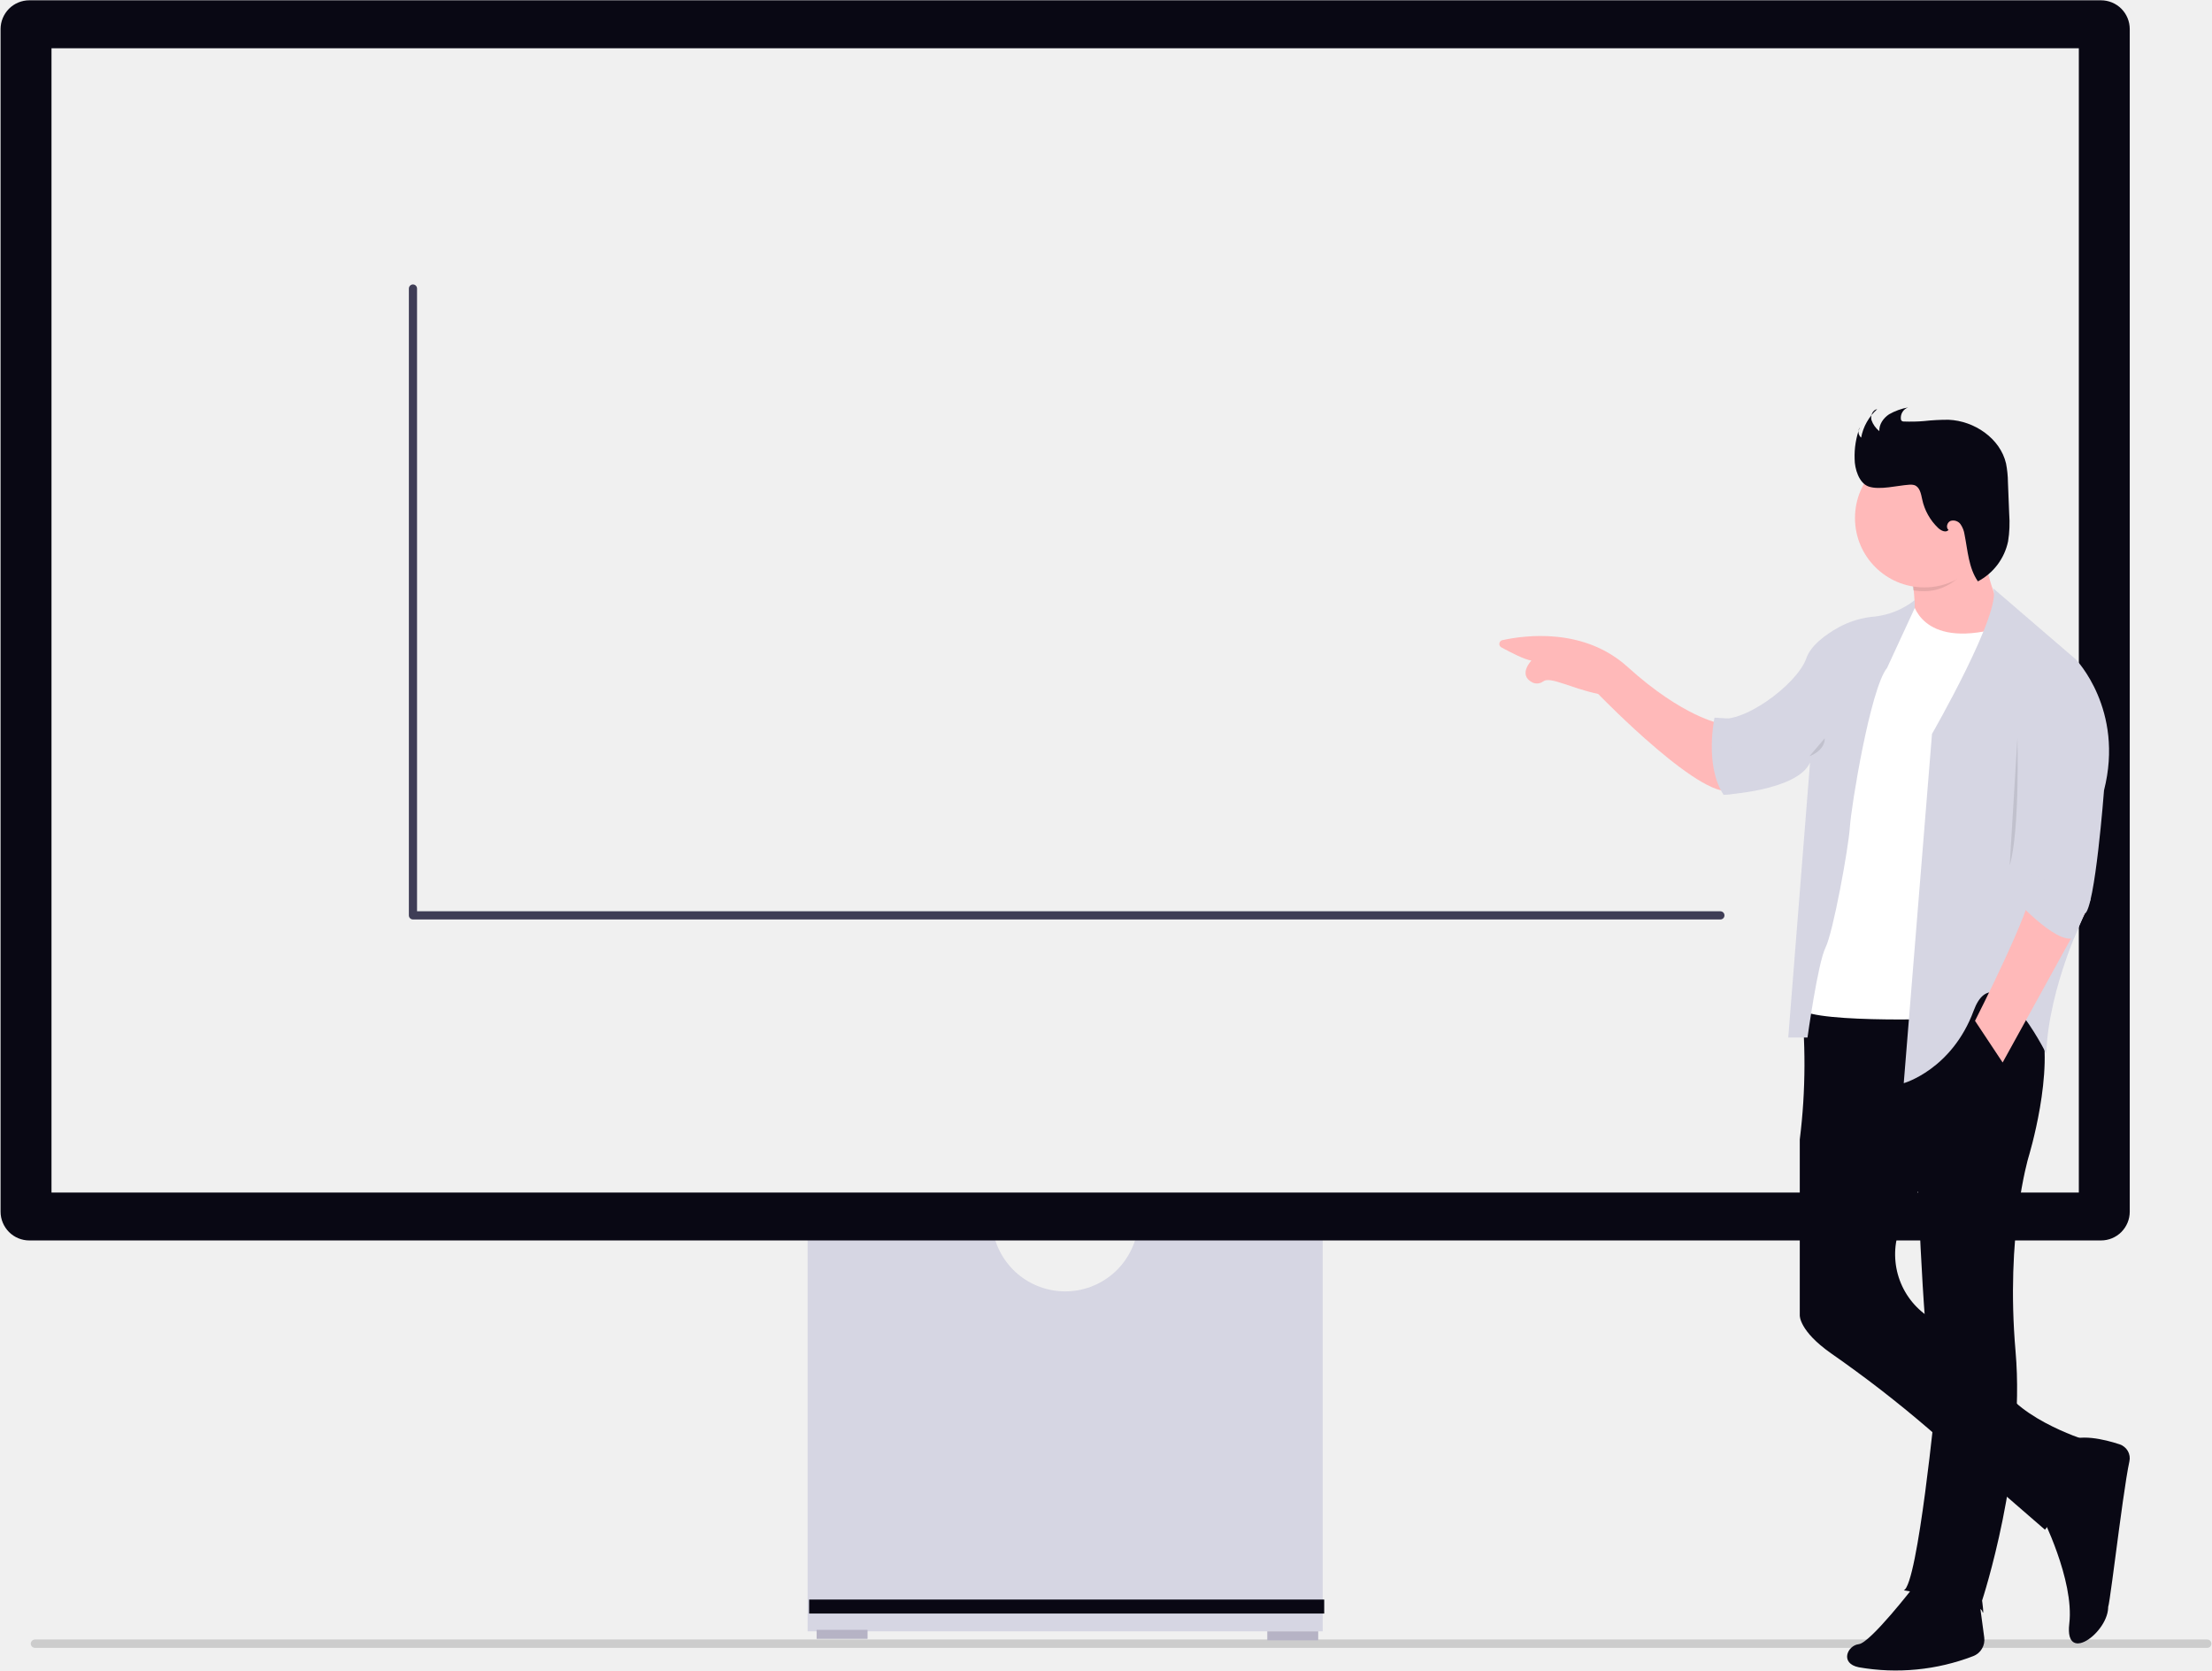
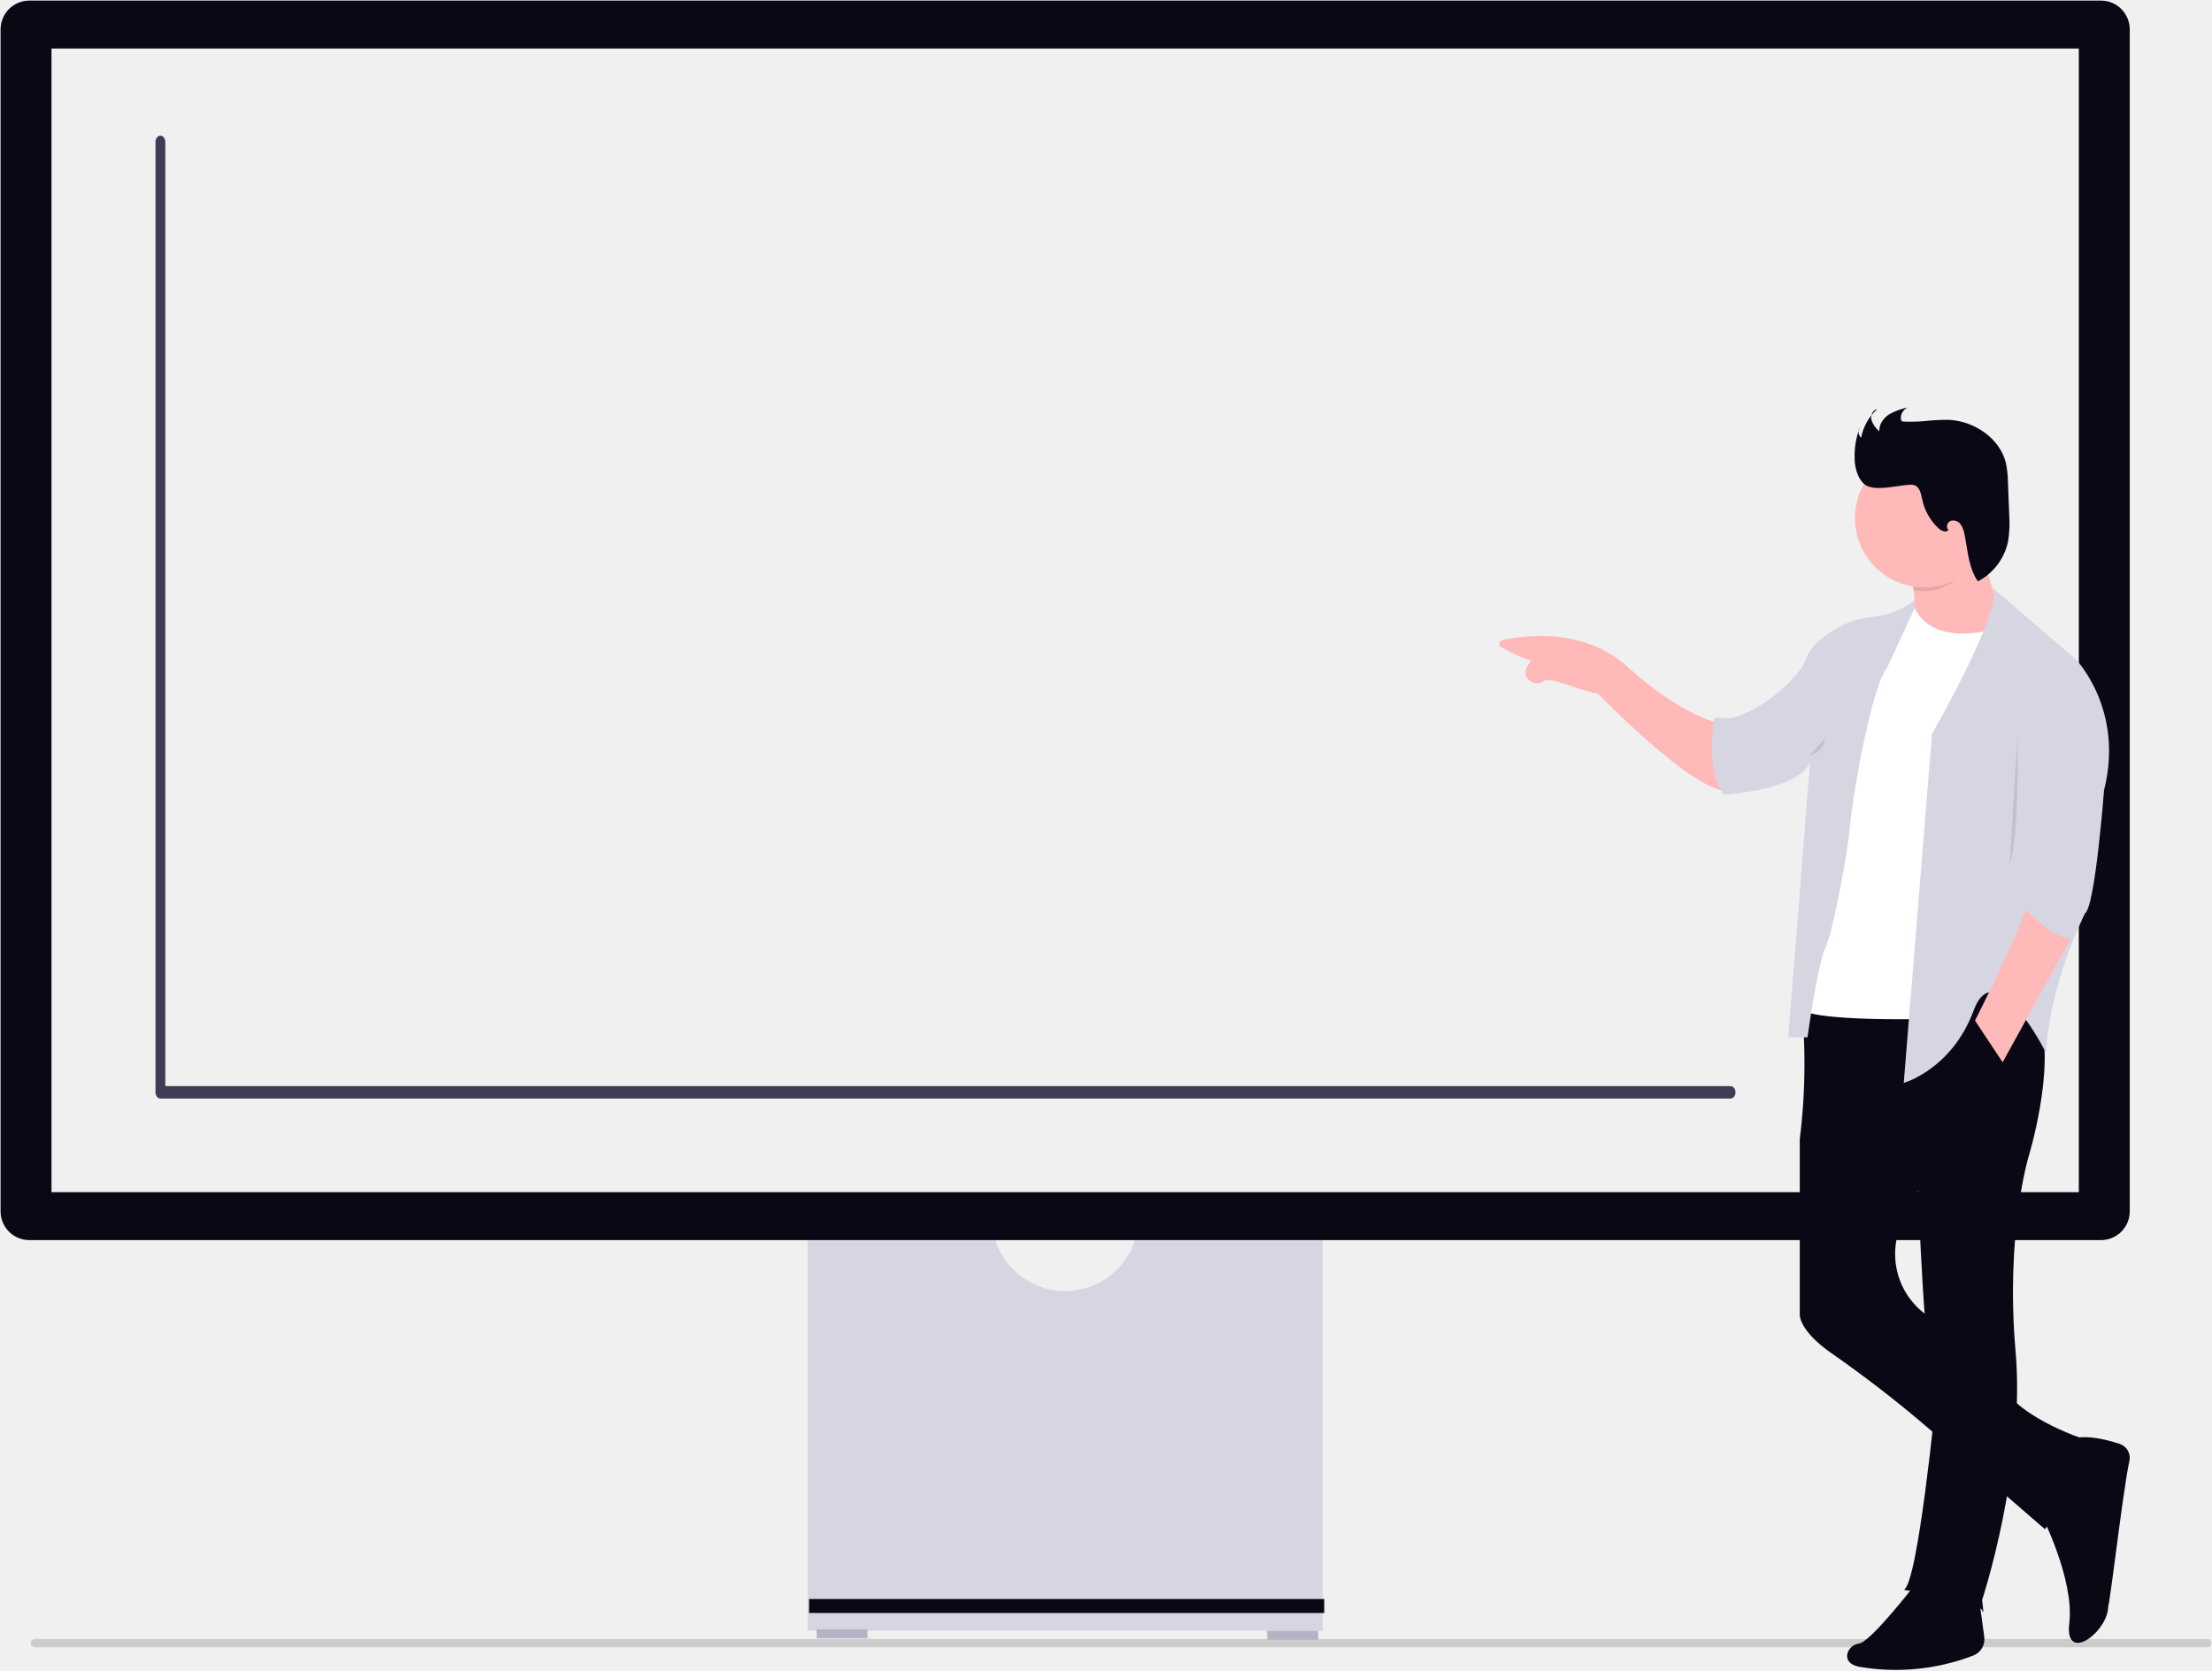
- <svg xmlns="http://www.w3.org/2000/svg" version="1.2" viewBox="0 0 881.469 665.354" width="882" height="666">
+ <svg xmlns="http://www.w3.org/2000/svg" version="1.2" viewBox="0 0 882 666" width="883" height="667">
  <style>
		.s0 { fill: #cccccc } 
		.s1 { fill: #d6d6e3 } 
		.s2 { fill: #b6b3c5 } 
		.s3 { fill: #090814 } 
		.s4 { fill: #3f3d56 } 
		.s5 { fill: #ffb9b9 } 
		.s6 { fill: #ffffff } 
		.s7 { opacity: .1;fill: #000000 } 
	</style>
  <g id="Group_103">
-     <path id="Path_782-231" class="s0" d="m12.26 654.68q0 0.34 0.14 0.65 0.13 0.31 0.38 0.55 0.24 0.23 0.56 0.36 0.31 0.12 0.65 0.11h865.51c0.45 0.02 0.89-0.14 1.22-0.46 0.33-0.31 0.52-0.75 0.52-1.2 0-0.46-0.19-0.9-0.52-1.21-0.33-0.32-0.77-0.48-1.22-0.46h-865.51q-0.34-0.01-0.65 0.11-0.32 0.13-0.56 0.36-0.25 0.24-0.38 0.55-0.14 0.31-0.14 0.64z" />
-     <path id="Path_783-232" class="s1" d="m453.31 489.86c-1.14 6.84-4.65 13.05-9.93 17.53-5.29 4.48-11.99 6.94-18.91 6.94-6.93 0-13.63-2.46-18.92-6.94-5.27-4.48-8.8-10.69-9.93-17.53h-73.79v159.9h205.26v-159.9z" />
-     <path id="Rectangle_253" class="s2" d="m325.42 649.17h20.29v3.59h-20.29z" />
-     <path id="Rectangle_254" class="s2" d="m505.01 649.77h20.29v3.58h-20.29z" />
-     <path id="Rectangle_255" class="s3" d="m322.43 637.1h205.26v5.57h-205.26z" />
-     <path id="Path_784-233" class="s3" d="m837.25 494.04h-825.58c-1.5 0-2.98-0.3-4.37-0.87-1.39-0.58-2.65-1.42-3.71-2.48-1.06-1.07-1.9-2.33-2.48-3.72-0.58-1.38-0.88-2.87-0.88-4.37v-471.16c0-1.5 0.3-2.98 0.88-4.37 0.58-1.39 1.42-2.66 2.48-3.72 1.06-1.06 2.32-1.9 3.71-2.48 1.39-0.57 2.87-0.87 4.37-0.87h825.58c1.5 0 2.99 0.3 4.38 0.87 1.39 0.58 2.65 1.42 3.71 2.48 1.06 1.06 1.9 2.33 2.48 3.72 0.57 1.39 0.87 2.87 0.87 4.37v471.16c0 1.5-0.3 2.99-0.87 4.37-0.58 1.39-1.42 2.65-2.48 3.72-1.06 1.06-2.32 1.9-3.71 2.48-1.39 0.57-2.88 0.87-4.38 0.87zm-816.73-19.09h807.88v-455.85h-807.88z" />
+     <path id="Path_782-231" class="s0" d="m12.27 655.2q0 0.34 0.14 0.65 0.13 0.31 0.38 0.55 0.24 0.23 0.56 0.36 0.31 0.12 0.65 0.11h866.03c0.45 0.02 0.89-0.14 1.22-0.46 0.33-0.31 0.52-0.75 0.52-1.2 0-0.46-0.19-0.9-0.52-1.21-0.33-0.32-0.77-0.48-1.22-0.46h-866.03q-0.34-0.01-0.65 0.11-0.32 0.13-0.56 0.36-0.25 0.24-0.38 0.55-0.14 0.31-0.14 0.64z" />
+     <path id="Path_783-232" class="s1" d="m453.58 490.28c-1.14 6.84-4.65 13.06-9.93 17.54-5.3 4.48-12 6.94-18.92 6.94-6.94 0-13.64-2.46-18.94-6.94-5.27-4.48-8.8-10.7-9.93-17.54h-73.84v159.99h205.39v-159.99z" />
+     <path id="Rectangle_253" class="s2" d="m325.62 649.68h20.3v3.6h-20.3z" />
+     <path id="Rectangle_254" class="s2" d="m505.31 650.28h20.31v3.59h-20.31z" />
+     <path id="Rectangle_255" class="s3" d="m322.62 637.61h205.39v5.57h-205.39z" />
+     <path id="Path_784-233" class="s3" d="m837.75 494.46h-826.07c-1.5 0-2.98-0.3-4.38-0.87-1.39-0.58-2.65-1.42-3.71-2.48-1.06-1.07-1.9-2.33-2.48-3.72-0.58-1.38-0.88-2.88-0.88-4.38v-471.44c0-1.5 0.3-2.98 0.88-4.37 0.58-1.39 1.42-2.66 2.48-3.73 1.06-1.06 2.32-1.9 3.71-2.48 1.4-0.57 2.88-0.87 4.38-0.87h826.07c1.51 0 3 0.3 4.39 0.87 1.39 0.58 2.65 1.42 3.71 2.48 1.06 1.07 1.9 2.34 2.48 3.73 0.57 1.39 0.87 2.87 0.87 4.37v471.44c0 1.5-0.3 3-0.87 4.38-0.58 1.39-1.42 2.65-2.48 3.72-1.06 1.06-2.32 1.9-3.71 2.48-1.39 0.57-2.88 0.87-4.39 0.87zm-817.22-19.1h808.37v-456.13h-808.37z" />
    <g id="Group_101">
-       <path id="Path_1625-235" class="s4" d="m685.56 366.17h-521q-0.32 0-0.62-0.12-0.3-0.13-0.53-0.36-0.23-0.22-0.35-0.52-0.13-0.3-0.13-0.63v-249.71c0-0.43 0.18-0.85 0.48-1.15 0.31-0.31 0.72-0.48 1.15-0.48 0.44 0 0.85 0.17 1.15 0.48 0.31 0.3 0.48 0.72 0.48 1.15v248.08h519.37c0.44 0 0.85 0.18 1.16 0.48 0.3 0.31 0.47 0.72 0.47 1.15 0 0.44-0.17 0.85-0.47 1.15-0.31 0.31-0.72 0.48-1.16 0.48z" />
+       <path id="Path_1625-235" class="s4" d="m690.04 438h-626.08q-0.39 0-0.75-0.18-0.36-0.2-0.63-0.55-0.28-0.33-0.42-0.79-0.16-0.45-0.16-0.95v-379.06c0-0.65 0.22-1.29 0.58-1.74 0.37-0.47 0.86-0.73 1.38-0.73 0.53 0 1.02 0.26 1.38 0.73 0.37 0.45 0.58 1.09 0.58 1.74v376.58h624.12c0.53 0 1.02 0.27 1.4 0.73 0.36 0.47 0.56 1.09 0.56 1.75 0 0.66-0.2 1.29-0.56 1.74-0.38 0.47-0.87 0.73-1.4 0.73z" />
    </g>
    <g id="Group_102">
-       <path id="Path_1647-241" class="s5" d="m685.45 288.09c0 0-14.83-2.55-36.83-22.5-17.41-15.79-40.88-12.69-49.94-10.69q-0.47 0.1-0.8 0.45-0.33 0.36-0.4 0.84-0.07 0.48 0.15 0.91 0.22 0.43 0.64 0.67c3.66 1.99 9.33 4.92 11.99 5.25 0 0-5.48 5.68 0.34 8.71q0.53 0.26 1.1 0.36 0.57 0.11 1.15 0.05 0.58-0.06 1.13-0.27 0.54-0.21 1.01-0.56c2.8-2.05 10.58 2.6 21.88 5.02 0 0 43.99 45.53 54.22 37.81z" />
-       <path id="Path_1648-242" class="s5" d="m761.2 226.19c0 0 4.09 17.4 0 29.68l18.42 2.55 16.36-8.19v-10.74c0 0-7.66-16.36-5.62-35.3z" />
-       <path id="Path_1649-243" class="s3" d="m813.35 603.2c0 0 13.34 26.09 11.25 43.49-2.09 17.39 17.4 2.04 15.34-8.19-0.43 12.38 5.74-43.37 8.61-56.43q0.24-1.06 0.08-2.13-0.17-1.07-0.7-2.01-0.54-0.94-1.38-1.62-0.83-0.7-1.86-1.04c-6.16-2.02-16.45-4.5-21.62-0.71-7.65 5.62-9.72 28.64-9.72 28.64z" />
-       <path id="Path_1650-244" class="s3" d="m762.73 631.85c0 0-17.39 22.51-22 23.02-4.59 0.52-7.67 7.68 0 9.21q5.73 1 11.53 1.22 5.8 0.21 11.57-0.35 5.79-0.56 11.43-1.9 5.66-1.34 11.07-3.42 1.1-0.43 1.99-1.18 0.89-0.76 1.48-1.77 0.6-1 0.83-2.15 0.23-1.14 0.08-2.3l-2.94-21.91z" />
-       <path id="Path_1651-245" class="s3" d="m734.09 392.95l-16.69 2.23q0.86 7.29 1.28 14.63 0.41 7.35 0.39 14.69-0.03 7.35-0.49 14.69-0.47 7.33-1.38 14.63v70.07c0 0-0.32 6.16 12.49 15.14q5.04 3.5 9.98 7.14 4.96 3.62 9.8 7.37 4.85 3.77 9.61 7.64 4.75 3.88 9.41 7.88l46.41 40.22c0 0 18.42-22.52 15.87-35.82 0 0-30.7-9.72-34.8-25.57-2.34-9.08-14.24-16.69-23.98-21.47-3.04-1.47-5.81-3.45-8.19-5.86-2.37-2.4-4.32-5.19-5.76-8.25-1.44-3.06-2.35-6.34-2.69-9.7-0.35-3.37-0.12-6.76 0.68-10.04q0.21-0.86 0.48-1.7 0.27-0.86 0.6-1.68 0.33-0.83 0.71-1.63 0.38-0.8 0.82-1.57c8.19-14.32 19.95-46.55 19.95-46.55l-22.5-42.9z" />
-       <path id="Path_1653-246" class="s3" d="m758.64 633.42c0 0 30.19 5.11 31.21 8.19 1.02 3.06 0-4.1 0-4.1 0 0 17.39-52.69 13.34-99.23-4.05-46.54 5.11-77.25 5.11-77.25 0 0 10.75-34.79 4.61-54.74-6.14-19.95-70.6-11.25-70.6-11.25 0 0 22.51 52.69 22 77.76 0 0 2.57 75.71 7.17 84.41-0.05-0.05-7.21 74.13-12.84 76.21z" />
-       <path id="Path_1654-247" class="s6" d="m762.19 239.49c0 0 3.06 18.91 33.76 10.74l-20.42 155.52c0 0-59.34 2.04-58.83-5.12l12.23-94.13z" />
-       <path id="Path_1657-248" class="s1" d="m762.99 238.98q-1.71 1.33-3.58 2.42-1.87 1.1-3.87 1.92-2.01 0.83-4.11 1.37-2.09 0.55-4.24 0.8-1.9 0.14-3.79 0.49-1.88 0.35-3.71 0.89-1.83 0.54-3.59 1.28-1.76 0.73-3.44 1.65c-5.26 2.94-11.12 7.23-12.9 12.44-3.58 10.23-26.09 27.12-36.32 23.54l3.58 30.69c0 0 29.16-1.53 34.27-12.79l-8.68 109.53h7.67c0 0 4.1-29.67 7.17-35.81 3.06-6.14 9.21-39.9 9.72-48.08 0.51-8.19 8.18-55.26 14.83-63.39l11-23.8z" />
-       <path id="Path_1658-249" class="s7" d="m789.08 219.28c-0.66-4.84 0.67-7.87 1.28-13.55l-29.16 21.99c0 0 0.7 2.97 1.23 7.33q0.55 0.09 1.11 0.15 0.55 0.07 1.11 0.11 0.55 0.05 1.12 0.07 0.56 0.02 1.11 0.02c10.13 0 17.4-7.91 22.2-16.12z" />
-       <path id="Ellipse_347" class="s5" d="m766.83 233.88c-15.28 0-27.63-12.35-27.63-27.63 0-15.27 12.35-27.62 27.63-27.62 15.27 0 27.62 12.35 27.62 27.62 0 15.28-12.35 27.63-27.62 27.63z" />
-       <path id="Path_1660-250" class="s3" d="m739.06 182.73q-0.06-1.61 0.04-3.21 0.1-1.61 0.36-3.2 0.26-1.59 0.67-3.14 0.42-1.56 0.98-3.06-0.31 0.47-0.44 1.03-0.13 0.55-0.06 1.12 0.08 0.56 0.34 1.07 0.27 0.5 0.7 0.88 0.3-1.63 0.87-3.2 0.57-1.56 1.39-3 0.82-1.46 1.86-2.75 1.05-1.3 2.29-2.4c-1.82 0.3-2.75 2.54-2.3 4.33q0.22 0.65 0.54 1.27 0.32 0.61 0.72 1.17 0.4 0.56 0.87 1.06 0.48 0.5 1.01 0.93c-0.15-2.7 1.64-5.23 3.89-6.71q0.88-0.5 1.8-0.93 0.93-0.43 1.89-0.77 0.95-0.35 1.93-0.61 0.98-0.26 1.98-0.43-0.69 0.24-1.26 0.69-0.57 0.45-0.96 1.07-0.4 0.61-0.58 1.32-0.17 0.7-0.11 1.43 0 0.12 0.03 0.24 0.02 0.13 0.07 0.24 0.05 0.11 0.12 0.21 0.07 0.1 0.16 0.19 0.09 0.06 0.2 0.11 0.1 0.04 0.21 0.07 0.11 0.03 0.22 0.04 0.11 0.01 0.23 0.01 0.99 0.03 1.99 0.04 1 0.01 1.99-0.01 1-0.02 2-0.07 1-0.06 2-0.14 1.22-0.14 2.44-0.24 1.23-0.1 2.46-0.16 1.22-0.07 2.45-0.1 1.23-0.03 2.47-0.02c10.25 0.43 20.57 7.43 22.88 17.44q0.18 0.91 0.31 1.83 0.14 0.92 0.23 1.84 0.1 0.93 0.15 1.85 0.05 0.93 0.06 1.86l0.5 12.63q0.11 1.38 0.13 2.76 0.03 1.39-0.03 2.78-0.05 1.38-0.19 2.76-0.14 1.38-0.36 2.74-0.54 2.53-1.61 4.88-1.08 2.35-2.63 4.41-1.56 2.06-3.53 3.73-1.97 1.67-4.25 2.87c-3.71-5.36-4.04-12.27-5.32-18.66q-0.08-0.55-0.22-1.08-0.14-0.54-0.34-1.06-0.2-0.52-0.47-1.02-0.26-0.49-0.57-0.94-0.33-0.46-0.78-0.79-0.46-0.33-0.99-0.51-0.53-0.18-1.09-0.19-0.56-0.01-1.09 0.15c-1.4 0.56-1.99 2.68-0.83 3.62-1.04 1.21-2.96 0.31-4.11-0.77q-1.21-1.15-2.23-2.46-1.02-1.32-1.83-2.77-0.82-1.45-1.4-3.01-0.59-1.55-0.93-3.19c-0.47-2.2-0.94-4.9-3.09-5.65q-0.28-0.08-0.56-0.13-0.28-0.04-0.57-0.06-0.29-0.02-0.57-0.01-0.29 0.01-0.57 0.04c-4.5 0.31-11.53 2.17-15.88 0.74-4-1.31-5.68-7.22-5.68-11z" />
-       <path id="Path_1662-251" class="s1" d="m683.23 285.79c0 0-4.1 18.9 3.58 30.69l4.35-0.36-2.37-30.02z" />
-       <path id="Path_1664-252" class="s1" d="m794.19 234.17l33 28.38c0 0 19.44 19.96 11.25 52.19 0 0-3.57 47.07-7.66 49.11 0 0-14.33 28.65-15.36 55.76 0 0-20.2-40.67-28.91-17.14-8.7 23.54-27.88 28.92-27.88 28.92l11.26-139.14c0 0 28.4-49.43 24.3-58.08z" />
-       <path id="Path_1665-253" class="s5" d="m809.29 354.09c0 0 8.18-5.63 21.49 9.72l-32.74 59.34-11.01-16.6c0 0 23.29-45.82 22.26-52.46z" />
-       <path id="Path_1667-254" class="s1" d="m801.36 356.39c0 0 18.1 20.33 25.16 17.07l6.55-15.23-24.56-10.54z" />
-       <path id="Path_1670-255" class="s7" d="m803.92 293.97c0 0 1.02 36.84-3.07 50.65" />
-       <path id="Path_1671-256" class="s7" d="m721.04 301.14c0 0 6.14-2.05 6.14-7.17" />
+       <path id="Path_1647-241" class="s5" d="m685.86 288.39c0 0-14.84-2.56-36.85-22.52-17.42-15.8-40.9-12.69-49.97-10.69q-0.47 0.1-0.8 0.45-0.33 0.36-0.4 0.84-0.07 0.48 0.15 0.91 0.22 0.43 0.64 0.67c3.66 1.99 9.34 4.92 12 5.25 0 0-5.49 5.68 0.34 8.72q0.53 0.26 1.1 0.36 0.57 0.11 1.15 0.05 0.58-0.06 1.13-0.27 0.54-0.21 1.01-0.56c2.8-2.06 10.59 2.6 21.89 5.02 0 0 44.02 45.56 54.26 37.83z" />
+       <path id="Path_1648-242" class="s5" d="m761.66 226.45c0 0 4.09 17.41 0 29.7l18.43 2.55 16.37-8.2v-10.74c0 0-7.66-16.37-5.62-35.32z" />
+       <path id="Path_1649-243" class="s3" d="m813.84 603.69c0 0 13.35 26.1 11.26 43.51-2.09 17.4 17.41 2.04 15.35-8.19-0.43 12.38 5.74-43.4 8.61-56.47q0.24-1.06 0.08-2.13-0.17-1.07-0.7-2.01-0.54-0.94-1.38-1.62-0.83-0.7-1.86-1.04c-6.16-2.02-16.46-4.5-21.63-0.71-7.66 5.62-9.73 28.66-9.73 28.66z" />
+       <path id="Path_1650-244" class="s3" d="m763.19 632.35c0 0-17.4 22.53-22.01 23.04-4.6 0.52-7.68 7.68 0 9.21q5.73 1 11.53 1.22 5.81 0.21 11.58-0.35 5.79-0.56 11.44-1.9 5.66-1.34 11.07-3.42 1.1-0.43 2-1.18 0.89-0.76 1.48-1.77 0.6-1 0.83-2.15 0.23-1.14 0.08-2.3l-2.95-21.93z" />
+       <path id="Path_1651-245" class="s3" d="m734.53 393.31l-16.7 2.23q0.86 7.3 1.28 14.64 0.41 7.35 0.39 14.7-0.03 7.35-0.49 14.7-0.47 7.33-1.38 14.64v70.11c0 0-0.32 6.16 12.5 15.15q5.04 3.5 9.99 7.14 4.96 3.62 9.8 7.38 4.85 3.77 9.62 7.64 4.75 3.88 9.41 7.89l46.44 40.24c0 0 18.43-22.53 15.88-35.84 0 0-30.72-9.73-34.82-25.59-2.34-9.08-14.25-16.7-23.99-21.48-3.05-1.47-5.82-3.45-8.2-5.86-2.37-2.41-4.32-5.2-5.76-8.26-1.44-3.06-2.35-6.34-2.69-9.7-0.35-3.38-0.12-6.77 0.68-10.05q0.21-0.86 0.48-1.7 0.27-0.86 0.6-1.68 0.33-0.83 0.71-1.63 0.38-0.8 0.82-1.57c8.19-14.33 19.96-46.58 19.96-46.58l-22.51-42.93z" />
+       <path id="Path_1653-246" class="s3" d="m759.1 633.92c0 0 30.21 5.12 31.23 8.2 1.02 3.06 0-4.1 0-4.1 0 0 17.4-52.72 13.34-99.29-4.05-46.57 5.12-77.3 5.12-77.3 0 0 10.75-34.81 4.61-54.77-6.14-19.96-70.64-11.26-70.64-11.26 0 0 22.52 52.72 22.01 77.81 0 0 2.57 75.75 7.18 84.46-0.06-0.05-7.22 74.17-12.85 76.25z" />
+       <path id="Path_1654-247" class="s6" d="m762.65 239.76c0 0 3.06 18.92 33.78 10.74l-20.43 155.62c0 0-59.38 2.04-58.87-5.13l12.24-94.18z" />
+       <path id="Path_1657-248" class="s1" d="m763.45 239.25q-1.71 1.33-3.58 2.42-1.87 1.1-3.87 1.92-2.02 0.83-4.12 1.37-2.09 0.55-4.24 0.8-1.9 0.14-3.79 0.49-1.88 0.35-3.71 0.89-1.84 0.54-3.6 1.28-1.76 0.73-3.44 1.65c-5.26 2.94-11.13 7.24-12.91 12.45-3.58 10.24-26.1 27.14-36.34 23.55l3.58 30.71c0 0 29.18-1.53 34.29-12.79l-8.68 109.59h7.67c0 0 4.11-29.69 7.18-35.83 3.06-6.14 9.21-39.92 9.72-48.11 0.51-8.19 8.19-55.29 14.84-63.43l11.01-23.81z" />
+       <path id="Path_1658-249" class="s7" d="m789.56 219.53c-0.66-4.84 0.67-7.87 1.28-13.55l-29.18 22c0 0 0.7 2.97 1.23 7.33q0.55 0.09 1.11 0.15 0.55 0.07 1.11 0.11 0.55 0.05 1.12 0.07 0.56 0.02 1.11 0.02c10.14 0 17.41-7.91 22.22-16.13z" />
+       <path id="Ellipse_347" class="s5" d="m767.29 234.14c-15.29 0-27.64-12.35-27.64-27.64 0-15.28 12.35-27.64 27.64-27.64 15.28 0 27.64 12.36 27.64 27.64 0 15.29-12.36 27.64-27.64 27.64z" />
+       <path id="Path_1660-250" class="s3" d="m739.51 182.96q-0.06-1.61 0.04-3.21 0.1-1.61 0.36-3.2 0.26-1.59 0.67-3.14 0.42-1.56 0.98-3.06-0.31 0.47-0.44 1.03-0.13 0.55-0.06 1.12 0.08 0.56 0.34 1.07 0.27 0.5 0.7 0.88 0.3-1.63 0.87-3.2 0.57-1.57 1.39-3.01 0.82-1.46 1.86-2.75 1.05-1.3 2.29-2.4c-1.82 0.3-2.75 2.54-2.3 4.33q0.22 0.65 0.54 1.27 0.32 0.61 0.72 1.17 0.4 0.57 0.87 1.07 0.48 0.5 1.01 0.93c-0.15-2.71 1.64-5.24 3.89-6.72q0.88-0.5 1.8-0.93 0.94-0.43 1.9-0.77 0.95-0.35 1.93-0.61 0.98-0.26 1.98-0.43-0.69 0.24-1.26 0.69-0.57 0.45-0.96 1.07-0.4 0.61-0.58 1.32-0.17 0.7-0.11 1.43 0 0.12 0.03 0.24 0.02 0.13 0.07 0.24 0.05 0.11 0.12 0.21 0.07 0.1 0.16 0.19 0.09 0.06 0.2 0.11 0.1 0.04 0.21 0.07 0.11 0.03 0.22 0.04 0.11 0.01 0.23 0.01 0.99 0.03 1.99 0.04 1 0.01 1.99-0.01 1-0.02 2-0.07 1-0.06 2-0.14 1.22-0.14 2.44-0.24 1.23-0.1 2.47-0.16 1.22-0.07 2.45-0.1 1.23-0.03 2.47-0.02c10.25 0.43 20.58 7.44 22.89 17.45q0.18 0.91 0.31 1.83 0.14 0.93 0.23 1.85 0.1 0.93 0.15 1.85 0.05 0.93 0.06 1.86l0.5 12.64q0.11 1.38 0.13 2.76 0.03 1.39-0.03 2.78-0.05 1.38-0.19 2.76-0.14 1.38-0.36 2.74-0.54 2.53-1.61 4.89-1.08 2.35-2.63 4.41-1.56 2.06-3.53 3.73-1.97 1.67-4.25 2.87c-3.72-5.36-4.05-12.28-5.33-18.67q-0.08-0.55-0.22-1.08-0.14-0.54-0.34-1.06-0.2-0.52-0.47-1.02-0.26-0.49-0.57-0.94-0.33-0.46-0.78-0.79-0.46-0.33-0.99-0.51-0.53-0.18-1.09-0.19-0.56-0.01-1.09 0.15c-1.4 0.56-1.99 2.68-0.83 3.62-1.04 1.21-2.96 0.31-4.11-0.77q-1.22-1.15-2.24-2.46-1.02-1.32-1.83-2.77-0.82-1.45-1.4-3.02-0.59-1.55-0.93-3.19c-0.47-2.2-0.94-4.9-3.09-5.65q-0.28-0.08-0.56-0.13-0.28-0.04-0.57-0.06-0.29-0.02-0.57-0.01-0.29 0.01-0.57 0.04c-4.5 0.31-11.54 2.17-15.89 0.74-4-1.31-5.68-7.22-5.68-11.01z" />
+       <path id="Path_1662-251" class="s1" d="m683.64 286.08c0 0-4.1 18.92 3.58 30.71l4.36-0.36-2.37-30.03z" />
+       <path id="Path_1664-252" class="s1" d="m794.67 234.43l33.02 28.4c0 0 19.45 19.97 11.26 52.22 0 0-3.58 47.1-7.67 49.14 0 0-14.34 28.67-15.37 55.8 0 0-20.21-40.7-28.93-17.15-8.7 23.55-27.89 28.93-27.89 28.93l11.26-139.22c0 0 28.42-49.46 24.32-58.12z" />
+       <path id="Path_1665-253" class="s5" d="m809.78 354.43c0 0 8.18-5.64 21.5 9.72l-32.76 59.38-11.02-16.61c0 0 23.31-45.85 22.28-52.49z" />
+       <path id="Path_1667-254" class="s1" d="m801.84 356.73c0 0 18.11 20.34 25.18 17.08l6.55-15.24-24.57-10.55z" />
+       <path id="Path_1670-255" class="s7" d="m804.4 294.27c0 0 1.03 36.86-3.07 50.68" />
+       <path id="Path_1671-256" class="s7" d="m721.47 301.44c0 0 6.15-2.05 6.15-7.17" />
    </g>
  </g>
</svg>
